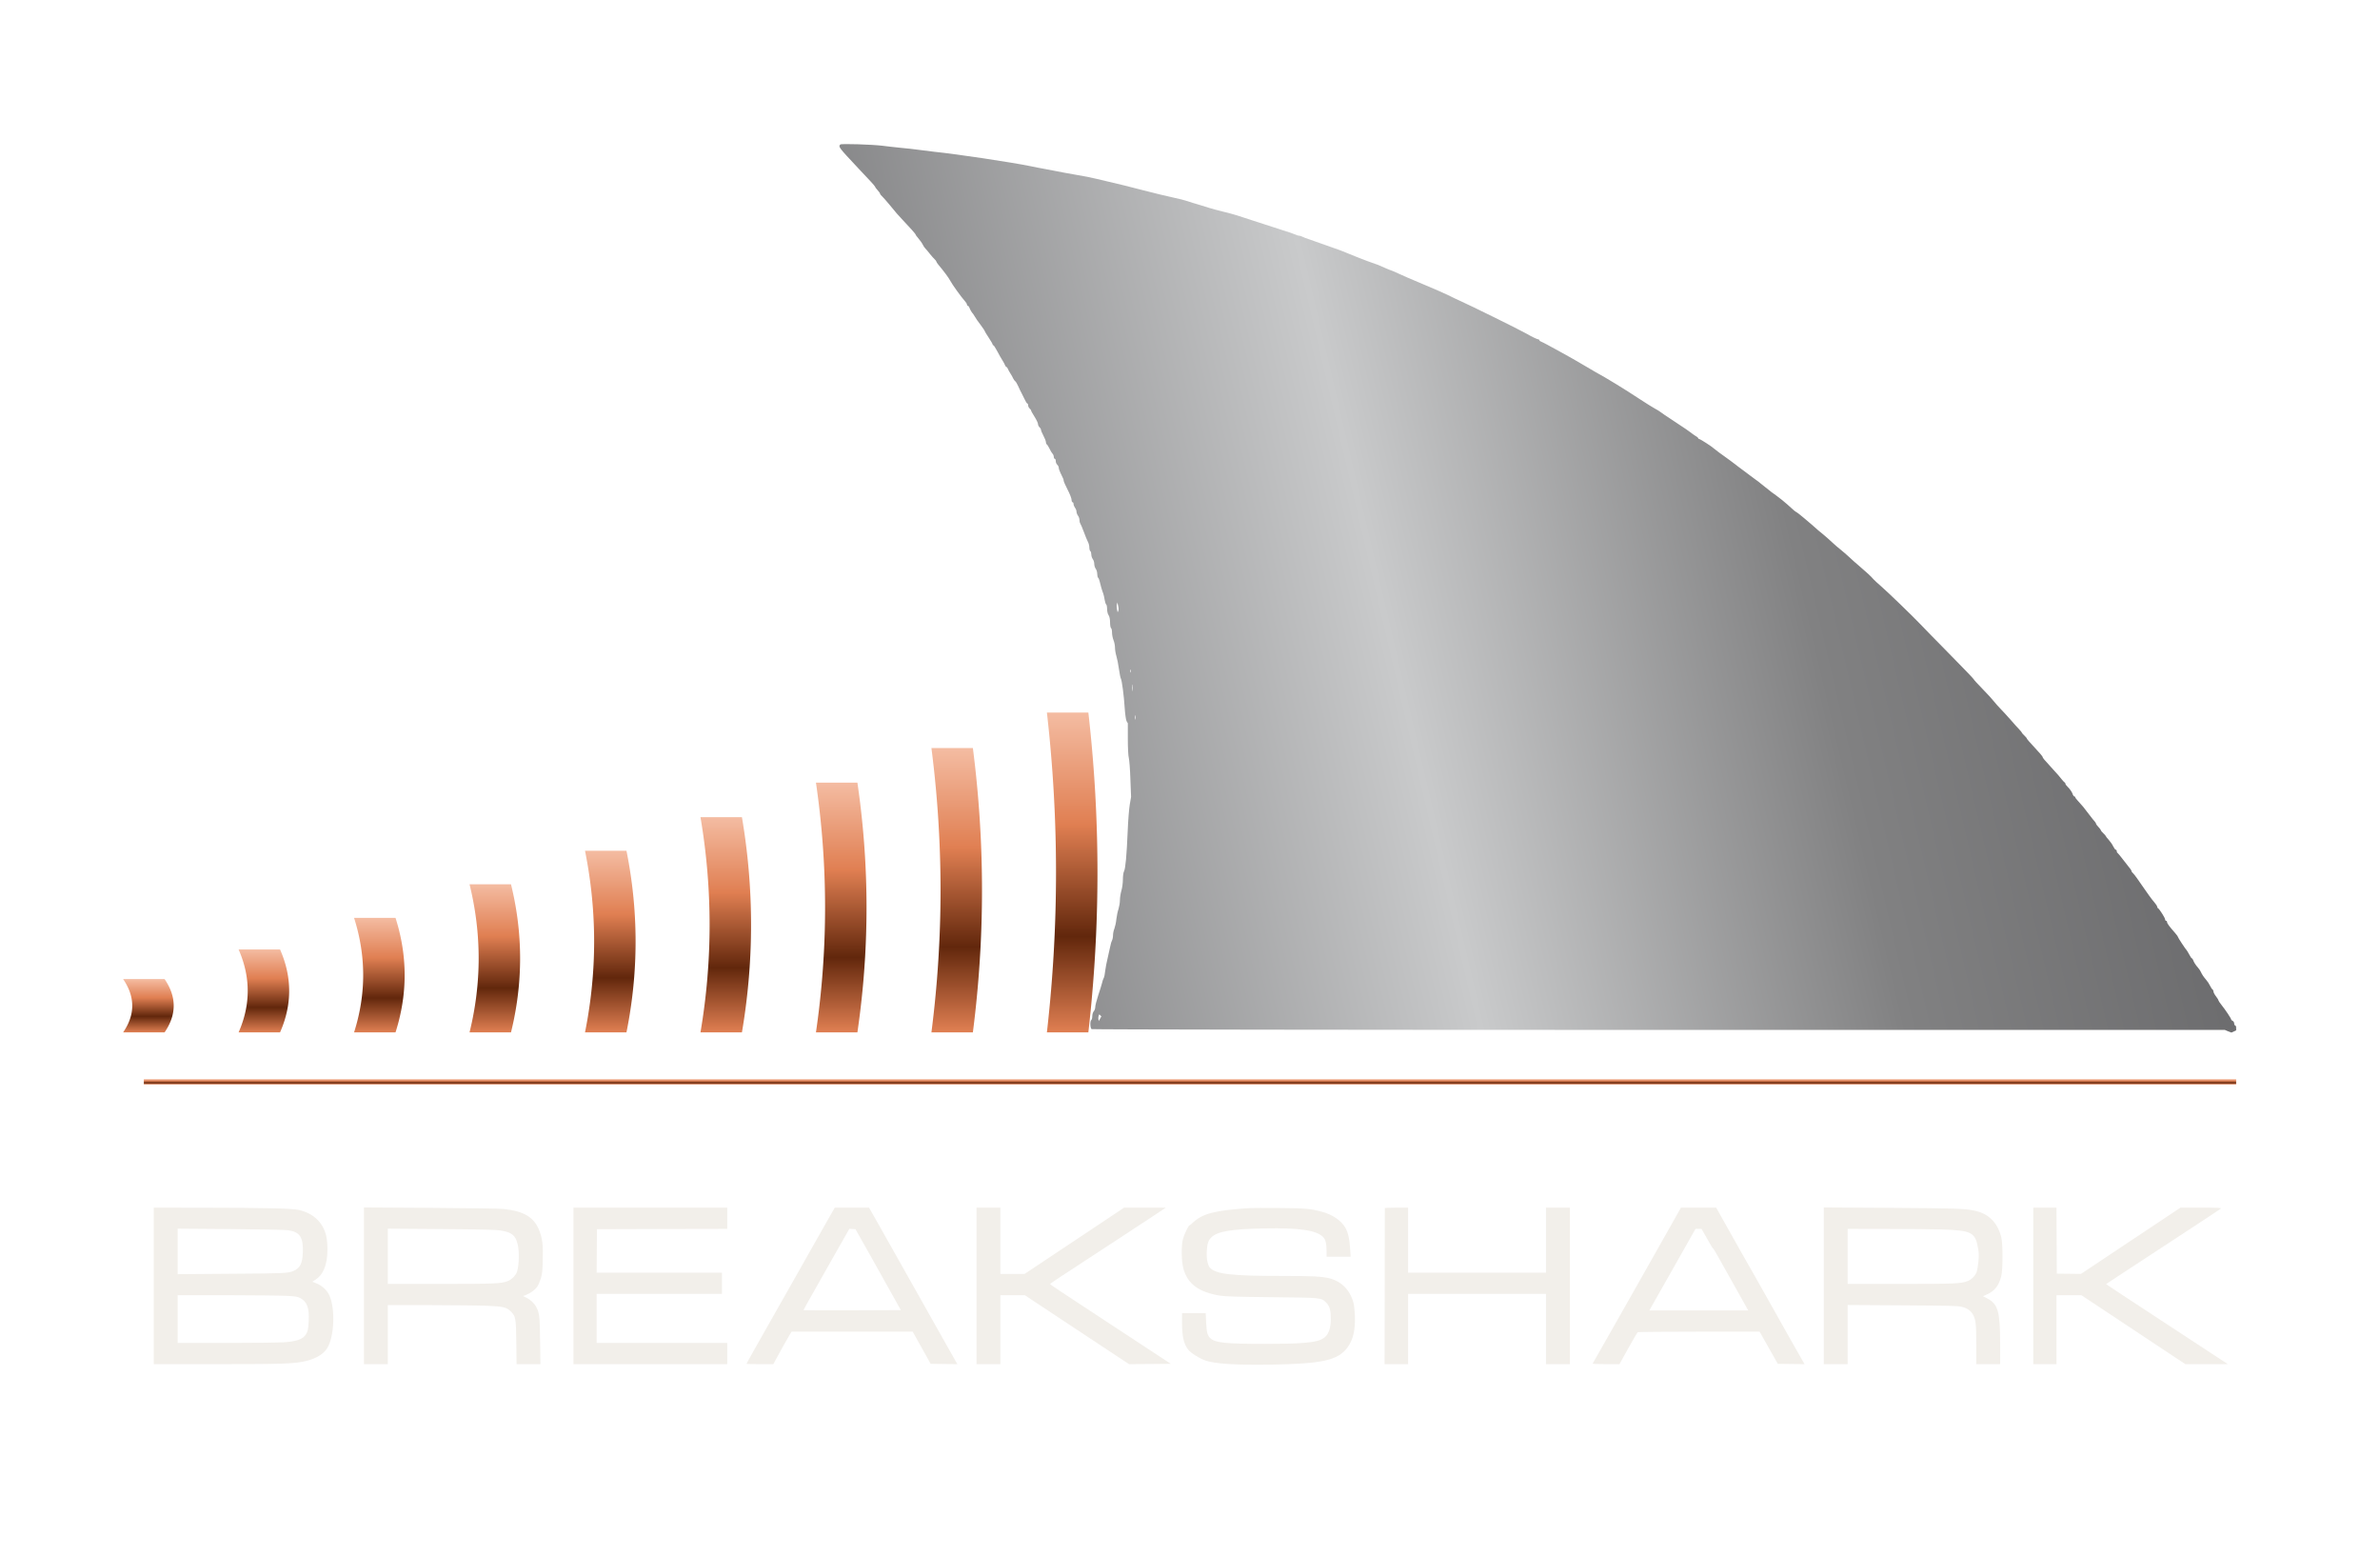
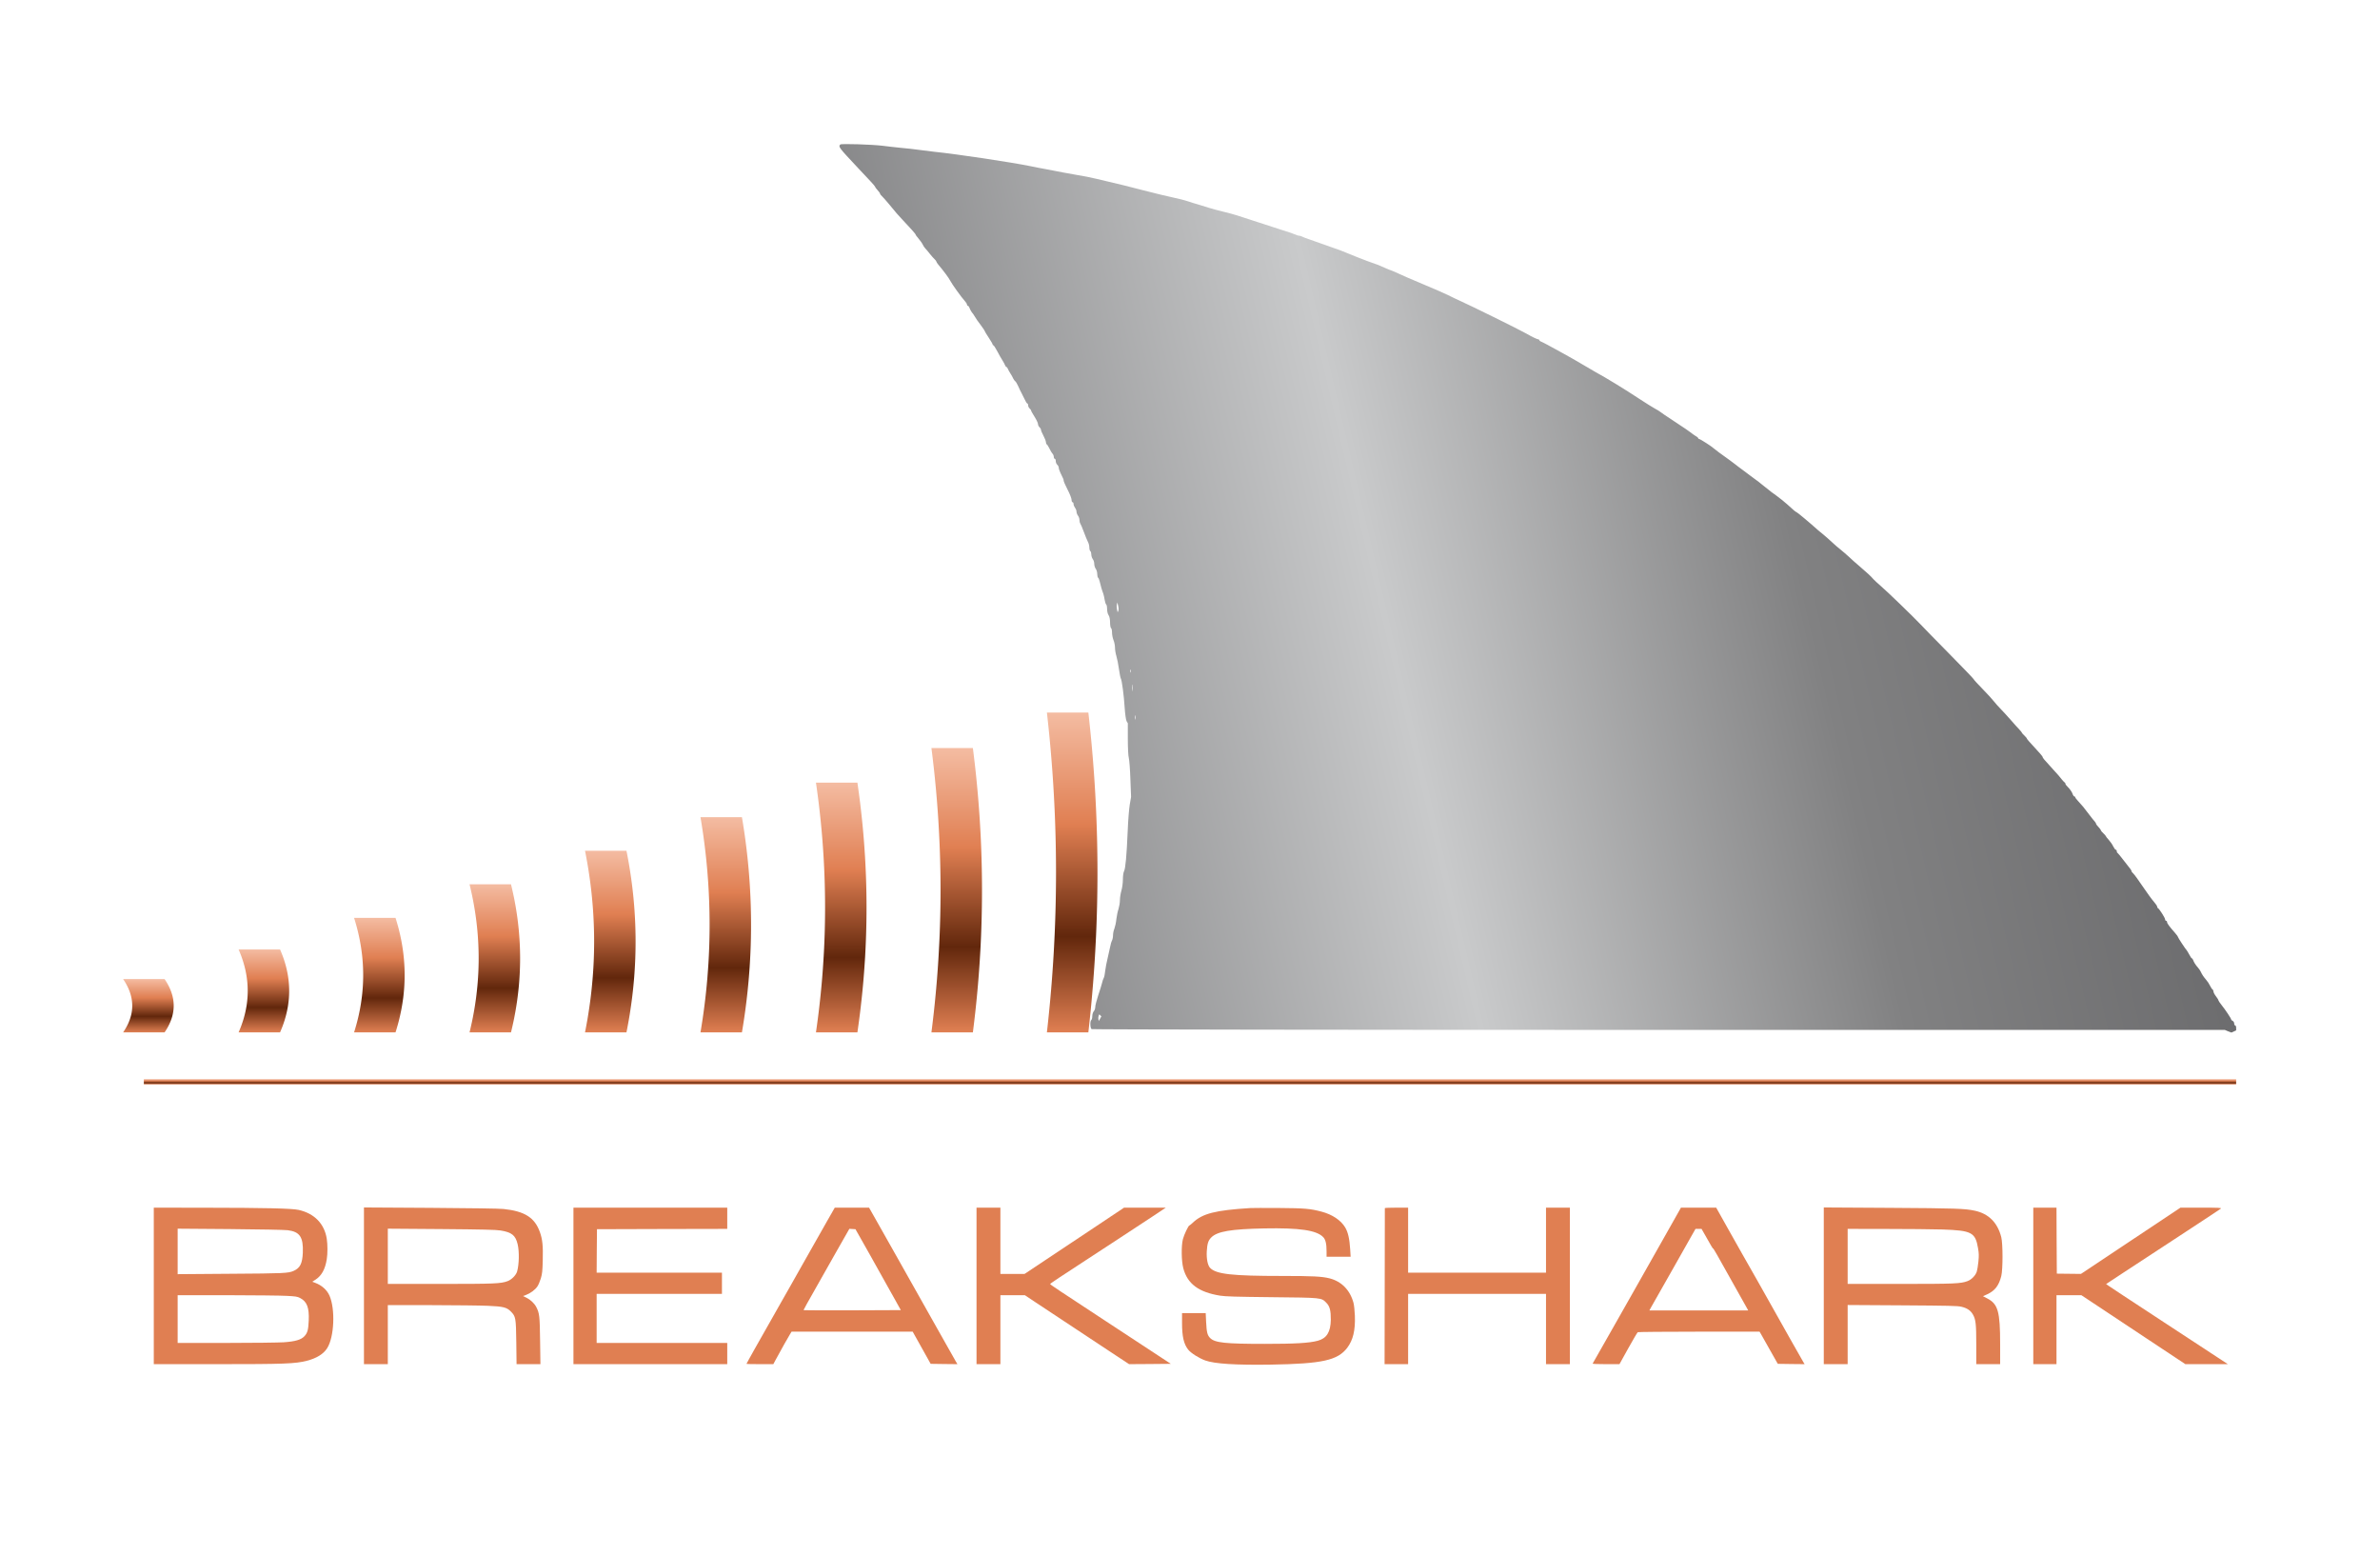
<svg xmlns="http://www.w3.org/2000/svg" width="3640" height="2378" viewBox="0 0 3640 2378">
  <defs>
    <linearGradient id="goldGrad" x1="0" y1="0" x2="0" y2="1">
      <stop offset="0%" stop-color="#f4bca2" />
      <stop offset="35%" stop-color="#e07f52" />
      <stop offset="70%" stop-color="#62270c" />
      <stop offset="100%" stop-color="#e07f52" />
    </linearGradient>
    <linearGradient id="steelGrad" x1="0" y1="0" x2="1" y2="0.15">
      <stop offset="0%" stop-color="#6B6B6D" />
      <stop offset="45%" stop-color="#C9CACB" />
      <stop offset="75%" stop-color="#818182" />
      <stop offset="100%" stop-color="#6B6B6D" />
    </linearGradient>
  </defs>
  <g transform="translate(220,220) scale(1.509434)">
    <g id="waves" fill="url(#goldGrad)">
      <path d="M 21.00,846.00 L 21.62,846.92 L 22.21,847.83 L 22.78,848.75 L 23.34,849.66 L 23.87,850.58 L 24.38,851.49 L 24.86,852.41 L 25.33,853.32 L 25.78,854.24 L 26.20,855.15 L 26.61,856.07 L 26.99,856.98 L 27.35,857.90 L 27.69,858.81 L 28.01,859.73 L 28.30,860.64 L 28.58,861.56 L 28.84,862.47 L 29.07,863.39 L 29.28,864.31 L 29.47,865.22 L 29.64,866.14 L 29.79,867.05 L 29.92,867.97 L 30.02,868.88 L 30.11,869.80 L 30.17,870.71 L 30.22,871.63 L 30.24,872.54 L 30.24,873.46 L 30.22,874.37 L 30.17,875.29 L 30.11,876.20 L 30.02,877.12 L 29.92,878.03 L 29.79,878.95 L 29.64,879.86 L 29.47,880.78 L 29.28,881.69 L 29.07,882.61 L 28.84,883.53 L 28.58,884.44 L 28.30,885.36 L 28.01,886.27 L 27.69,887.19 L 27.35,888.10 L 26.99,889.02 L 26.61,889.93 L 26.20,890.85 L 25.78,891.76 L 25.33,892.68 L 24.86,893.59 L 24.38,894.51 L 23.87,895.42 L 23.34,896.34 L 22.78,897.25 L 22.21,898.17 L 21.62,899.08 L 21.00,900.00 L -21.00,900.00 L -20.38,899.08 L -19.79,898.17 L -19.22,897.25 L -18.66,896.34 L -18.13,895.42 L -17.62,894.51 L -17.14,893.59 L -16.67,892.68 L -16.22,891.76 L -15.80,890.85 L -15.39,889.93 L -15.01,889.02 L -14.65,888.10 L -14.31,887.19 L -13.99,886.27 L -13.70,885.36 L -13.42,884.44 L -13.16,883.53 L -12.93,882.61 L -12.72,881.69 L -12.53,880.78 L -12.36,879.86 L -12.21,878.95 L -12.08,878.03 L -11.98,877.12 L -11.89,876.20 L -11.83,875.29 L -11.78,874.37 L -11.76,873.46 L -11.76,872.54 L -11.78,871.63 L -11.83,870.71 L -11.89,869.80 L -11.98,868.88 L -12.08,867.97 L -12.21,867.05 L -12.36,866.14 L -12.53,865.22 L -12.72,864.31 L -12.93,863.39 L -13.16,862.47 L -13.42,861.56 L -13.70,860.64 L -13.99,859.73 L -14.31,858.81 L -14.65,857.90 L -15.01,856.98 L -15.39,856.07 L -15.80,855.15 L -16.22,854.24 L -16.67,853.32 L -17.14,852.41 L -17.62,851.49 L -18.13,850.58 L -18.66,849.66 L -19.22,848.75 L -19.79,847.83 L -20.38,846.92 L -21.00,846.00 Z" />
      <path d="M 138.00,816.00 L 138.62,817.42 L 139.21,818.85 L 139.78,820.27 L 140.34,821.69 L 140.87,823.12 L 141.38,824.54 L 141.86,825.97 L 142.33,827.39 L 142.78,828.81 L 143.20,830.24 L 143.61,831.66 L 143.99,833.08 L 144.35,834.51 L 144.69,835.93 L 145.01,837.36 L 145.30,838.78 L 145.58,840.20 L 145.84,841.63 L 146.07,843.05 L 146.28,844.47 L 146.47,845.90 L 146.64,847.32 L 146.79,848.75 L 146.92,850.17 L 147.02,851.59 L 147.11,853.02 L 147.17,854.44 L 147.22,855.86 L 147.24,857.29 L 147.24,858.71 L 147.22,860.14 L 147.17,861.56 L 147.11,862.98 L 147.02,864.41 L 146.92,865.83 L 146.79,867.25 L 146.64,868.68 L 146.47,870.10 L 146.28,871.53 L 146.07,872.95 L 145.84,874.37 L 145.58,875.80 L 145.30,877.22 L 145.01,878.64 L 144.69,880.07 L 144.35,881.49 L 143.99,882.92 L 143.61,884.34 L 143.20,885.76 L 142.78,887.19 L 142.33,888.61 L 141.86,890.03 L 141.38,891.46 L 140.87,892.88 L 140.34,894.31 L 139.78,895.73 L 139.21,897.15 L 138.62,898.58 L 138.00,900.00 L 96.00,900.00 L 96.62,898.58 L 97.21,897.15 L 97.78,895.73 L 98.34,894.31 L 98.87,892.88 L 99.38,891.46 L 99.86,890.03 L 100.33,888.61 L 100.78,887.19 L 101.20,885.76 L 101.61,884.34 L 101.99,882.92 L 102.35,881.49 L 102.69,880.07 L 103.01,878.64 L 103.30,877.22 L 103.58,875.80 L 103.84,874.37 L 104.07,872.95 L 104.28,871.53 L 104.47,870.10 L 104.64,868.68 L 104.79,867.25 L 104.92,865.83 L 105.02,864.41 L 105.11,862.98 L 105.17,861.56 L 105.22,860.14 L 105.24,858.71 L 105.24,857.29 L 105.22,855.86 L 105.17,854.44 L 105.11,853.02 L 105.02,851.59 L 104.92,850.17 L 104.79,848.75 L 104.64,847.32 L 104.47,845.90 L 104.28,844.47 L 104.07,843.05 L 103.84,841.63 L 103.58,840.20 L 103.30,838.78 L 103.01,837.36 L 102.69,835.93 L 102.35,834.51 L 101.99,833.08 L 101.61,831.66 L 101.20,830.24 L 100.78,828.81 L 100.33,827.39 L 99.86,825.97 L 99.38,824.54 L 98.87,823.12 L 98.34,821.69 L 97.78,820.27 L 97.21,818.85 L 96.62,817.42 L 96.00,816.00 Z" />
      <path d="M 255.00,784.00 L 255.62,785.97 L 256.21,787.93 L 256.78,789.90 L 257.34,791.86 L 257.87,793.83 L 258.38,795.80 L 258.86,797.76 L 259.33,799.73 L 259.78,801.69 L 260.20,803.66 L 260.61,805.63 L 260.99,807.59 L 261.35,809.56 L 261.69,811.53 L 262.01,813.49 L 262.30,815.46 L 262.58,817.42 L 262.84,819.39 L 263.07,821.36 L 263.28,823.32 L 263.47,825.29 L 263.64,827.25 L 263.79,829.22 L 263.92,831.19 L 264.02,833.15 L 264.11,835.12 L 264.17,837.08 L 264.22,839.05 L 264.24,841.02 L 264.24,842.98 L 264.22,844.95 L 264.17,846.92 L 264.11,848.88 L 264.02,850.85 L 263.92,852.81 L 263.79,854.78 L 263.64,856.75 L 263.47,858.71 L 263.28,860.68 L 263.07,862.64 L 262.84,864.61 L 262.58,866.58 L 262.30,868.54 L 262.01,870.51 L 261.69,872.47 L 261.35,874.44 L 260.99,876.41 L 260.61,878.37 L 260.20,880.34 L 259.78,882.31 L 259.33,884.27 L 258.86,886.24 L 258.38,888.20 L 257.87,890.17 L 257.34,892.14 L 256.78,894.10 L 256.21,896.07 L 255.62,898.03 L 255.00,900.00 L 213.00,900.00 L 213.62,898.03 L 214.21,896.07 L 214.78,894.10 L 215.34,892.14 L 215.87,890.17 L 216.38,888.20 L 216.86,886.24 L 217.33,884.27 L 217.78,882.31 L 218.20,880.34 L 218.61,878.37 L 218.99,876.41 L 219.35,874.44 L 219.69,872.47 L 220.01,870.51 L 220.30,868.54 L 220.58,866.58 L 220.84,864.61 L 221.07,862.64 L 221.28,860.68 L 221.47,858.71 L 221.64,856.75 L 221.79,854.78 L 221.92,852.81 L 222.02,850.85 L 222.11,848.88 L 222.17,846.92 L 222.22,844.95 L 222.24,842.98 L 222.24,841.02 L 222.22,839.05 L 222.17,837.08 L 222.11,835.12 L 222.02,833.15 L 221.92,831.19 L 221.79,829.22 L 221.64,827.25 L 221.47,825.29 L 221.28,823.32 L 221.07,821.36 L 220.84,819.39 L 220.58,817.42 L 220.30,815.46 L 220.01,813.49 L 219.69,811.53 L 219.35,809.56 L 218.99,807.59 L 218.61,805.63 L 218.20,803.66 L 217.78,801.69 L 217.33,799.73 L 216.86,797.76 L 216.38,795.80 L 215.87,793.83 L 215.34,791.86 L 214.78,789.90 L 214.21,787.93 L 213.62,785.97 L 213.00,784.00 Z" />
      <path d="M 372.00,750.00 L 372.62,752.54 L 373.21,755.08 L 373.78,757.63 L 374.34,760.17 L 374.87,762.71 L 375.38,765.25 L 375.86,767.80 L 376.33,770.34 L 376.78,772.88 L 377.20,775.42 L 377.61,777.97 L 377.99,780.51 L 378.35,783.05 L 378.69,785.59 L 379.01,788.14 L 379.30,790.68 L 379.58,793.22 L 379.84,795.76 L 380.07,798.31 L 380.28,800.85 L 380.47,803.39 L 380.64,805.93 L 380.79,808.47 L 380.92,811.02 L 381.02,813.56 L 381.11,816.10 L 381.17,818.64 L 381.22,821.19 L 381.24,823.73 L 381.24,826.27 L 381.22,828.81 L 381.17,831.36 L 381.11,833.90 L 381.02,836.44 L 380.92,838.98 L 380.79,841.53 L 380.64,844.07 L 380.47,846.61 L 380.28,849.15 L 380.07,851.69 L 379.84,854.24 L 379.58,856.78 L 379.30,859.32 L 379.01,861.86 L 378.69,864.41 L 378.35,866.95 L 377.99,869.49 L 377.61,872.03 L 377.20,874.58 L 376.78,877.12 L 376.33,879.66 L 375.86,882.20 L 375.38,884.75 L 374.87,887.29 L 374.34,889.83 L 373.78,892.37 L 373.21,894.92 L 372.62,897.46 L 372.00,900.00 L 330.00,900.00 L 330.62,897.46 L 331.21,894.92 L 331.78,892.37 L 332.34,889.83 L 332.87,887.29 L 333.38,884.75 L 333.86,882.20 L 334.33,879.66 L 334.78,877.12 L 335.20,874.58 L 335.61,872.03 L 335.99,869.49 L 336.35,866.95 L 336.69,864.41 L 337.01,861.86 L 337.30,859.32 L 337.58,856.78 L 337.84,854.24 L 338.07,851.69 L 338.28,849.15 L 338.47,846.61 L 338.64,844.07 L 338.79,841.53 L 338.92,838.98 L 339.02,836.44 L 339.11,833.90 L 339.17,831.36 L 339.22,828.81 L 339.24,826.27 L 339.24,823.73 L 339.22,821.19 L 339.17,818.64 L 339.11,816.10 L 339.02,813.56 L 338.92,811.02 L 338.79,808.47 L 338.64,805.93 L 338.47,803.39 L 338.28,800.85 L 338.07,798.31 L 337.84,795.76 L 337.58,793.22 L 337.30,790.68 L 337.01,788.14 L 336.69,785.59 L 336.35,783.05 L 335.99,780.51 L 335.61,777.97 L 335.20,775.42 L 334.78,772.88 L 334.33,770.34 L 333.86,767.80 L 333.38,765.25 L 332.87,762.71 L 332.34,760.17 L 331.78,757.63 L 331.21,755.08 L 330.62,752.54 L 330.00,750.00 Z" />
      <path d="M 489.00,716.00 L 489.62,719.12 L 490.21,722.24 L 490.78,725.36 L 491.34,728.47 L 491.87,731.59 L 492.38,734.71 L 492.86,737.83 L 493.33,740.95 L 493.78,744.07 L 494.20,747.19 L 494.61,750.31 L 494.99,753.42 L 495.35,756.54 L 495.69,759.66 L 496.01,762.78 L 496.30,765.90 L 496.58,769.02 L 496.84,772.14 L 497.07,775.25 L 497.28,778.37 L 497.47,781.49 L 497.64,784.61 L 497.79,787.73 L 497.92,790.85 L 498.02,793.97 L 498.11,797.08 L 498.17,800.20 L 498.22,803.32 L 498.24,806.44 L 498.24,809.56 L 498.22,812.68 L 498.17,815.80 L 498.11,818.92 L 498.02,822.03 L 497.92,825.15 L 497.79,828.27 L 497.64,831.39 L 497.47,834.51 L 497.28,837.63 L 497.07,840.75 L 496.84,843.86 L 496.58,846.98 L 496.30,850.10 L 496.01,853.22 L 495.69,856.34 L 495.35,859.46 L 494.99,862.58 L 494.61,865.69 L 494.20,868.81 L 493.78,871.93 L 493.33,875.05 L 492.86,878.17 L 492.38,881.29 L 491.87,884.41 L 491.34,887.53 L 490.78,890.64 L 490.21,893.76 L 489.62,896.88 L 489.00,900.00 L 447.00,900.00 L 447.62,896.88 L 448.21,893.76 L 448.78,890.64 L 449.34,887.53 L 449.87,884.41 L 450.38,881.29 L 450.86,878.17 L 451.33,875.05 L 451.78,871.93 L 452.20,868.81 L 452.61,865.69 L 452.99,862.58 L 453.35,859.46 L 453.69,856.34 L 454.01,853.22 L 454.30,850.10 L 454.58,846.98 L 454.84,843.86 L 455.07,840.75 L 455.28,837.63 L 455.47,834.51 L 455.64,831.39 L 455.79,828.27 L 455.92,825.15 L 456.02,822.03 L 456.11,818.92 L 456.17,815.80 L 456.22,812.68 L 456.24,809.56 L 456.24,806.44 L 456.22,803.32 L 456.17,800.20 L 456.11,797.08 L 456.02,793.97 L 455.92,790.85 L 455.79,787.73 L 455.64,784.61 L 455.47,781.49 L 455.28,778.37 L 455.07,775.25 L 454.84,772.14 L 454.58,769.02 L 454.30,765.90 L 454.01,762.78 L 453.69,759.66 L 453.35,756.54 L 452.99,753.42 L 452.61,750.31 L 452.20,747.19 L 451.78,744.07 L 451.33,740.95 L 450.86,737.83 L 450.38,734.71 L 449.87,731.59 L 449.34,728.47 L 448.78,725.36 L 448.21,722.24 L 447.62,719.12 L 447.00,716.00 Z" />
      <path d="M 606.00,682.00 L 606.62,685.69 L 607.21,689.39 L 607.78,693.08 L 608.34,696.78 L 608.87,700.47 L 609.38,704.17 L 609.86,707.86 L 610.33,711.56 L 610.78,715.25 L 611.20,718.95 L 611.61,722.64 L 611.99,726.34 L 612.35,730.03 L 612.69,733.73 L 613.01,737.42 L 613.30,741.12 L 613.58,744.81 L 613.84,748.51 L 614.07,752.20 L 614.28,755.90 L 614.47,759.59 L 614.64,763.29 L 614.79,766.98 L 614.92,770.68 L 615.02,774.37 L 615.11,778.07 L 615.17,781.76 L 615.22,785.46 L 615.24,789.15 L 615.24,792.85 L 615.22,796.54 L 615.17,800.24 L 615.11,803.93 L 615.02,807.63 L 614.92,811.32 L 614.79,815.02 L 614.64,818.71 L 614.47,822.41 L 614.28,826.10 L 614.07,829.80 L 613.84,833.49 L 613.58,837.19 L 613.30,840.88 L 613.01,844.58 L 612.69,848.27 L 612.35,851.97 L 611.99,855.66 L 611.61,859.36 L 611.20,863.05 L 610.78,866.75 L 610.33,870.44 L 609.86,874.14 L 609.38,877.83 L 608.87,881.53 L 608.34,885.22 L 607.78,888.92 L 607.21,892.61 L 606.62,896.31 L 606.00,900.00 L 564.00,900.00 L 564.62,896.31 L 565.21,892.61 L 565.78,888.92 L 566.34,885.22 L 566.87,881.53 L 567.38,877.83 L 567.86,874.14 L 568.33,870.44 L 568.78,866.75 L 569.20,863.05 L 569.61,859.36 L 569.99,855.66 L 570.35,851.97 L 570.69,848.27 L 571.01,844.58 L 571.30,840.88 L 571.58,837.19 L 571.84,833.49 L 572.07,829.80 L 572.28,826.10 L 572.47,822.41 L 572.64,818.71 L 572.79,815.02 L 572.92,811.32 L 573.02,807.63 L 573.11,803.93 L 573.17,800.24 L 573.22,796.54 L 573.24,792.85 L 573.24,789.15 L 573.22,785.46 L 573.17,781.76 L 573.11,778.07 L 573.02,774.37 L 572.92,770.68 L 572.79,766.98 L 572.64,763.29 L 572.47,759.59 L 572.28,755.90 L 572.07,752.20 L 571.84,748.51 L 571.58,744.81 L 571.30,741.12 L 571.01,737.42 L 570.69,733.73 L 570.35,730.03 L 569.99,726.34 L 569.61,722.64 L 569.20,718.95 L 568.78,715.25 L 568.33,711.56 L 567.86,707.86 L 567.38,704.17 L 566.87,700.47 L 566.34,696.78 L 565.78,693.08 L 565.21,689.39 L 564.62,685.69 L 564.00,682.00 Z" />
      <path d="M 723.00,647.00 L 723.62,651.29 L 724.21,655.58 L 724.78,659.86 L 725.34,664.15 L 725.87,668.44 L 726.38,672.73 L 726.86,677.02 L 727.33,681.31 L 727.78,685.59 L 728.20,689.88 L 728.61,694.17 L 728.99,698.46 L 729.35,702.75 L 729.69,707.03 L 730.01,711.32 L 730.30,715.61 L 730.58,719.90 L 730.84,724.19 L 731.07,728.47 L 731.28,732.76 L 731.47,737.05 L 731.64,741.34 L 731.79,745.63 L 731.92,749.92 L 732.02,754.20 L 732.11,758.49 L 732.17,762.78 L 732.22,767.07 L 732.24,771.36 L 732.24,775.64 L 732.22,779.93 L 732.17,784.22 L 732.11,788.51 L 732.02,792.80 L 731.92,797.08 L 731.79,801.37 L 731.64,805.66 L 731.47,809.95 L 731.28,814.24 L 731.07,818.53 L 730.84,822.81 L 730.58,827.10 L 730.30,831.39 L 730.01,835.68 L 729.69,839.97 L 729.35,844.25 L 728.99,848.54 L 728.61,852.83 L 728.20,857.12 L 727.78,861.41 L 727.33,865.69 L 726.86,869.98 L 726.38,874.27 L 725.87,878.56 L 725.34,882.85 L 724.78,887.14 L 724.21,891.42 L 723.62,895.71 L 723.00,900.00 L 681.00,900.00 L 681.62,895.71 L 682.21,891.42 L 682.78,887.14 L 683.34,882.85 L 683.87,878.56 L 684.38,874.27 L 684.86,869.98 L 685.33,865.69 L 685.78,861.41 L 686.20,857.12 L 686.61,852.83 L 686.99,848.54 L 687.35,844.25 L 687.69,839.97 L 688.01,835.68 L 688.30,831.39 L 688.58,827.10 L 688.84,822.81 L 689.07,818.53 L 689.28,814.24 L 689.47,809.95 L 689.64,805.66 L 689.79,801.37 L 689.92,797.08 L 690.02,792.80 L 690.11,788.51 L 690.17,784.22 L 690.22,779.93 L 690.24,775.64 L 690.24,771.36 L 690.22,767.07 L 690.17,762.78 L 690.11,758.49 L 690.02,754.20 L 689.92,749.92 L 689.79,745.63 L 689.64,741.34 L 689.47,737.05 L 689.28,732.76 L 689.07,728.47 L 688.84,724.19 L 688.58,719.90 L 688.30,715.61 L 688.01,711.32 L 687.69,707.03 L 687.35,702.75 L 686.99,698.46 L 686.61,694.17 L 686.20,689.88 L 685.78,685.59 L 685.33,681.31 L 684.86,677.02 L 684.38,672.73 L 683.87,668.44 L 683.34,664.15 L 682.78,659.86 L 682.21,655.58 L 681.62,651.29 L 681.00,647.00 Z" />
      <path d="M 840.00,612.00 L 840.62,616.88 L 841.21,621.76 L 841.78,626.64 L 842.34,631.53 L 842.87,636.41 L 843.38,641.29 L 843.86,646.17 L 844.33,651.05 L 844.78,655.93 L 845.20,660.81 L 845.61,665.69 L 845.99,670.58 L 846.35,675.46 L 846.69,680.34 L 847.01,685.22 L 847.30,690.10 L 847.58,694.98 L 847.84,699.86 L 848.07,704.75 L 848.28,709.63 L 848.47,714.51 L 848.64,719.39 L 848.79,724.27 L 848.92,729.15 L 849.02,734.03 L 849.11,738.92 L 849.17,743.80 L 849.22,748.68 L 849.24,753.56 L 849.24,758.44 L 849.22,763.32 L 849.17,768.20 L 849.11,773.08 L 849.02,777.97 L 848.92,782.85 L 848.79,787.73 L 848.64,792.61 L 848.47,797.49 L 848.28,802.37 L 848.07,807.25 L 847.84,812.14 L 847.58,817.02 L 847.30,821.90 L 847.01,826.78 L 846.69,831.66 L 846.35,836.54 L 845.99,841.42 L 845.61,846.31 L 845.20,851.19 L 844.78,856.07 L 844.33,860.95 L 843.86,865.83 L 843.38,870.71 L 842.87,875.59 L 842.34,880.47 L 841.78,885.36 L 841.21,890.24 L 840.62,895.12 L 840.00,900.00 L 798.00,900.00 L 798.62,895.12 L 799.21,890.24 L 799.78,885.36 L 800.34,880.47 L 800.87,875.59 L 801.38,870.71 L 801.86,865.83 L 802.33,860.95 L 802.78,856.07 L 803.20,851.19 L 803.61,846.31 L 803.99,841.42 L 804.35,836.54 L 804.69,831.66 L 805.01,826.78 L 805.30,821.90 L 805.58,817.02 L 805.84,812.14 L 806.07,807.25 L 806.28,802.37 L 806.47,797.49 L 806.64,792.61 L 806.79,787.73 L 806.92,782.85 L 807.02,777.97 L 807.11,773.08 L 807.17,768.20 L 807.22,763.32 L 807.24,758.44 L 807.24,753.56 L 807.22,748.68 L 807.17,743.80 L 807.11,738.92 L 807.02,734.03 L 806.92,729.15 L 806.79,724.27 L 806.64,719.39 L 806.47,714.51 L 806.28,709.63 L 806.07,704.75 L 805.84,699.86 L 805.58,694.98 L 805.30,690.10 L 805.01,685.22 L 804.69,680.34 L 804.35,675.46 L 803.99,670.58 L 803.61,665.69 L 803.20,660.81 L 802.78,655.93 L 802.33,651.05 L 801.86,646.17 L 801.38,641.29 L 800.87,636.41 L 800.34,631.53 L 799.78,626.64 L 799.21,621.76 L 798.62,616.88 L 798.00,612.00 Z" />
      <path d="M 957.00,576.00 L 957.62,581.49 L 958.21,586.98 L 958.78,592.47 L 959.34,597.97 L 959.87,603.46 L 960.38,608.95 L 960.86,614.44 L 961.33,619.93 L 961.78,625.42 L 962.20,630.92 L 962.61,636.41 L 962.99,641.90 L 963.35,647.39 L 963.69,652.88 L 964.01,658.37 L 964.30,663.86 L 964.58,669.36 L 964.84,674.85 L 965.07,680.34 L 965.28,685.83 L 965.47,691.32 L 965.64,696.81 L 965.79,702.31 L 965.92,707.80 L 966.02,713.29 L 966.11,718.78 L 966.17,724.27 L 966.22,729.76 L 966.24,735.25 L 966.24,740.75 L 966.22,746.24 L 966.17,751.73 L 966.11,757.22 L 966.02,762.71 L 965.92,768.20 L 965.79,773.69 L 965.64,779.19 L 965.47,784.68 L 965.28,790.17 L 965.07,795.66 L 964.84,801.15 L 964.58,806.64 L 964.30,812.14 L 964.01,817.63 L 963.69,823.12 L 963.35,828.61 L 962.99,834.10 L 962.61,839.59 L 962.20,845.08 L 961.78,850.58 L 961.33,856.07 L 960.86,861.56 L 960.38,867.05 L 959.87,872.54 L 959.34,878.03 L 958.78,883.53 L 958.21,889.02 L 957.62,894.51 L 957.00,900.00 L 915.00,900.00 L 915.62,894.51 L 916.21,889.02 L 916.78,883.53 L 917.34,878.03 L 917.87,872.54 L 918.38,867.05 L 918.86,861.56 L 919.33,856.07 L 919.78,850.58 L 920.20,845.08 L 920.61,839.59 L 920.99,834.10 L 921.35,828.61 L 921.69,823.12 L 922.01,817.63 L 922.30,812.14 L 922.58,806.64 L 922.84,801.15 L 923.07,795.66 L 923.28,790.17 L 923.47,784.68 L 923.64,779.19 L 923.79,773.69 L 923.92,768.20 L 924.02,762.71 L 924.11,757.22 L 924.17,751.73 L 924.22,746.24 L 924.24,740.75 L 924.24,735.25 L 924.22,729.76 L 924.17,724.27 L 924.11,718.78 L 924.02,713.29 L 923.92,707.80 L 923.79,702.31 L 923.64,696.81 L 923.47,691.32 L 923.28,685.83 L 923.07,680.34 L 922.84,674.85 L 922.58,669.36 L 922.30,663.86 L 922.01,658.37 L 921.69,652.88 L 921.35,647.39 L 920.99,641.90 L 920.61,636.41 L 920.20,630.92 L 919.78,625.42 L 919.33,619.93 L 918.86,614.44 L 918.38,608.95 L 917.87,603.46 L 917.34,597.97 L 916.78,592.47 L 916.21,586.98 L 915.62,581.49 L 915.00,576.00 Z" />
    </g>
    <svg x="705" y="0" width="1415" height="900" viewBox="0 0 1415 900">
      <g transform="translate(0,900) scale(0.1,-0.1)" fill="url(#steelGrad)" stroke="none">
        <path d="M7 8994 c-22 -23 -18 -28 180 -239 42 -44 98 -103 124 -132 27 -28 49 -55 49 -58 0 -4 6 -13 13 -20 27 -31 37 -44 37 -51 0 -4 10 -16 23 -28 12 -12 42 -46 67 -76 79 -96 84 -102 130 -151 86 -91 140 -151 140 -158 0 -3 10 -18 23 -32 23 -27 43 -55 54 -78 3 -8 14 -22 22 -31 9 -9 30 -34 46 -55 17 -21 38 -45 48 -54 9 -8 17 -19 17 -23 0 -4 9 -18 19 -30 58 -69 108 -137 121 -163 17 -34 113 -168 147 -205 13 -14 23 -30 23 -37 0 -7 4 -13 9 -13 5 0 11 -8 15 -17 6 -19 27 -55 37 -63 3 -3 12 -17 20 -31 8 -15 33 -52 57 -82 23 -31 42 -59 42 -63 0 -3 18 -33 40 -66 22 -33 40 -64 40 -69 0 -5 3 -9 8 -9 4 0 22 -28 40 -62 18 -35 42 -76 53 -93 10 -16 22 -38 25 -47 4 -10 10 -18 14 -18 4 0 10 -8 14 -17 3 -10 15 -31 26 -48 11 -16 24 -40 29 -52 5 -11 15 -24 21 -28 6 -4 20 -28 31 -53 11 -26 25 -54 30 -62 5 -8 19 -36 31 -62 12 -27 25 -48 30 -48 4 0 8 -8 8 -19 0 -10 7 -24 15 -31 8 -7 15 -16 15 -21 0 -5 16 -33 35 -63 19 -30 35 -64 35 -74 0 -11 7 -25 15 -32 8 -7 15 -18 15 -26 0 -7 11 -34 25 -60 14 -26 25 -55 25 -65 0 -10 4 -21 10 -24 5 -3 17 -23 27 -43 9 -20 23 -43 30 -50 7 -7 13 -22 13 -33 0 -10 5 -19 10 -19 6 0 10 -11 10 -24 0 -13 7 -29 15 -36 8 -7 15 -21 15 -30 0 -10 8 -33 17 -52 30 -60 33 -68 33 -80 0 -7 18 -48 40 -91 22 -42 40 -88 40 -102 0 -14 5 -25 10 -25 6 0 10 -8 10 -18 0 -10 7 -27 15 -38 8 -10 15 -28 15 -40 0 -11 7 -29 15 -40 8 -10 15 -30 15 -44 0 -15 4 -30 8 -35 5 -6 21 -44 36 -85 15 -41 34 -87 42 -102 8 -14 14 -40 14 -56 0 -17 5 -34 10 -37 6 -3 10 -19 10 -34 0 -15 7 -36 15 -47 8 -10 15 -32 15 -49 0 -16 7 -39 15 -49 8 -11 15 -34 15 -52 0 -18 4 -35 9 -39 5 -3 12 -20 16 -38 8 -36 24 -92 36 -122 4 -11 11 -39 14 -62 4 -24 11 -45 16 -49 5 -3 9 -24 9 -47 0 -23 7 -51 15 -61 9 -12 15 -42 15 -72 0 -29 5 -56 10 -59 6 -3 10 -24 10 -46 0 -22 7 -56 15 -76 8 -19 15 -53 15 -75 0 -22 6 -60 14 -86 8 -26 20 -85 26 -132 7 -47 15 -89 19 -95 11 -18 32 -178 39 -295 4 -63 13 -125 19 -137 l13 -22 0 -158 c0 -87 4 -174 10 -193 5 -19 13 -116 16 -215 l7 -180 -13 -75 c-7 -41 -17 -160 -21 -265 -11 -258 -23 -386 -37 -412 -7 -12 -12 -50 -12 -85 0 -35 -7 -85 -15 -112 -8 -27 -15 -70 -15 -96 0 -26 -7 -66 -14 -89 -8 -22 -18 -69 -22 -103 -3 -35 -13 -78 -20 -97 -8 -18 -14 -49 -14 -68 0 -19 -5 -43 -11 -54 -6 -11 -14 -41 -19 -67 -5 -26 -16 -76 -25 -112 -9 -36 -20 -92 -24 -125 -3 -33 -10 -66 -15 -74 -5 -8 -13 -31 -17 -50 -5 -20 -22 -76 -39 -126 -16 -49 -30 -102 -30 -118 0 -16 -7 -35 -15 -43 -8 -9 -15 -31 -15 -49 0 -19 -5 -37 -10 -40 -14 -9 -12 -82 3 -92 6 -4 2593 -8 5747 -8 l5735 0 33 -14 34 -13 24 11 24 11 0 25 c0 14 -4 25 -10 25 -5 0 -10 9 -10 20 0 11 -7 23 -15 26 -8 4 -15 10 -15 14 0 10 -59 99 -100 150 -17 21 -30 41 -30 45 0 5 -11 23 -25 41 -14 18 -25 39 -25 48 0 8 -4 18 -10 21 -5 3 -16 20 -25 38 -8 18 -25 44 -38 58 -25 29 -43 55 -56 84 -5 11 -17 29 -28 41 -24 27 -42 55 -49 77 -4 9 -9 17 -13 17 -4 0 -15 17 -26 38 -11 20 -22 39 -25 42 -13 13 -90 130 -90 137 0 4 -13 22 -28 39 -60 68 -82 98 -82 111 0 7 -4 13 -10 13 -5 0 -10 7 -10 15 0 15 -59 107 -72 113 -5 2 -8 9 -8 15 0 7 -16 30 -35 52 -20 22 -70 92 -113 155 -42 63 -85 121 -94 129 -10 9 -18 19 -18 24 0 4 -5 13 -10 20 -6 7 -36 46 -68 87 -31 41 -60 76 -64 78 -5 2 -8 10 -8 18 0 8 -4 14 -10 14 -5 0 -16 15 -25 33 -8 18 -29 48 -45 66 -17 18 -30 35 -30 38 0 3 -11 16 -25 29 -14 13 -25 26 -25 29 0 4 -6 13 -12 20 -28 31 -38 44 -38 50 0 4 -6 13 -12 20 -7 8 -18 20 -23 27 -17 21 -79 101 -95 123 -8 10 -30 34 -47 53 -18 19 -33 38 -33 43 0 5 -4 9 -9 9 -5 0 -11 8 -15 17 -8 26 -28 55 -53 80 -13 12 -23 26 -23 32 0 5 -3 11 -8 13 -4 2 -18 17 -31 33 -12 17 -47 57 -78 90 -106 116 -113 125 -113 134 0 5 -36 48 -80 94 -44 47 -80 88 -80 92 0 4 -11 18 -25 31 -14 13 -25 25 -25 28 0 3 -12 18 -27 34 -16 16 -55 60 -88 98 -33 37 -78 87 -100 109 -22 22 -52 56 -67 75 -14 19 -67 77 -117 128 -50 51 -91 96 -91 100 0 4 -112 120 -248 258 -136 138 -268 273 -293 300 -74 78 -340 335 -398 384 -29 25 -63 56 -75 69 -25 30 -72 73 -146 136 -30 25 -75 65 -100 89 -25 23 -65 58 -89 77 -25 19 -65 54 -90 78 -26 24 -63 57 -85 75 -21 17 -43 36 -50 41 -82 74 -215 185 -221 185 -6 0 -30 20 -93 78 -26 24 -76 64 -112 90 -36 25 -70 51 -76 57 -6 5 -26 21 -44 35 -18 14 -38 30 -44 35 -6 6 -27 22 -46 35 -19 14 -42 30 -50 37 -8 6 -44 33 -80 60 -36 26 -67 50 -70 53 -3 3 -30 23 -60 45 -73 51 -164 119 -170 126 -12 13 -130 89 -139 89 -6 0 -11 4 -11 8 0 4 -13 16 -30 25 -16 10 -35 23 -42 30 -7 7 -80 57 -163 111 -82 54 -152 101 -155 105 -3 3 -25 17 -50 30 -25 14 -93 56 -152 95 -145 96 -347 220 -448 274 -19 10 -80 46 -135 79 -55 33 -145 84 -200 114 -55 29 -122 66 -150 82 -27 15 -58 30 -67 34 -10 3 -18 9 -18 14 0 5 -5 9 -10 9 -12 0 -66 26 -125 60 -66 38 -567 285 -675 333 -25 11 -76 35 -113 54 -37 18 -143 65 -235 103 -202 85 -191 81 -275 119 -37 17 -70 31 -73 31 -2 0 -26 9 -52 21 -76 34 -84 37 -135 54 -39 12 -234 89 -322 126 -11 4 -40 15 -65 23 -25 8 -83 29 -130 46 -47 17 -105 38 -130 46 -25 8 -53 19 -62 24 -10 6 -25 10 -33 10 -8 0 -23 4 -33 10 -9 5 -75 28 -147 50 -71 23 -202 65 -290 94 -153 51 -195 64 -285 86 -72 18 -125 32 -150 40 -14 5 -59 19 -100 31 -41 12 -95 28 -120 37 -43 14 -71 21 -165 42 -82 18 -124 28 -285 69 -91 23 -181 46 -200 51 -34 9 -135 33 -273 65 -67 16 -132 29 -235 46 -69 12 -145 26 -209 39 -29 5 -74 14 -100 19 -27 4 -84 16 -128 25 -196 40 -748 123 -975 146 -47 5 -119 14 -160 20 -41 6 -122 15 -180 20 -58 6 -141 15 -185 21 -105 13 -418 23 -428 13z m2817 -4723 l-7 -16 -7 30 c-3 17 -4 39 -1 50 l5 20 8 -34 c5 -18 6 -41 2 -50z m123 -623 c-3 -7 -5 -2 -5 12 0 14 2 19 5 13 2 -7 2 -19 0 -25z m20 -185 c-2 -16 -4 -3 -4 27 0 30 2 43 4 28 2 -16 2 -40 0 -55z m30 -290 c-3 -10 -5 -2 -5 17 0 19 2 27 5 18 2 -10 2 -26 0 -35z m-358 -3034 l-13 -24 -4 18 c-2 10 -1 25 2 34 l7 16 10 -10 11 -11 -13 -23z" />
      </g>
    </svg>
  </g>
  <rect x="220" y="1650" width="3200" height="8" fill="url(#goldGrad)" />
  <g transform="translate(220,1738) scale(1.013942)">
    <svg x="0" y="0" width="3156" height="434" viewBox="0 0 3156 434">
-       <g transform="translate(0,434) scale(0.1,-0.1)" fill="#F2EFEA" stroke="none">
+       <g transform="translate(0,434) scale(0.1,-0.1)" fill="#e07f52" stroke="none">
        <path d="M150 2090 l0 -1180 953 0 c1018 0 1180 6 1355 51 147 37 253 103 308 191 106 168 124 588 34 792 -38 85 -115 154 -212 191 l-48 18 43 27 c97 61 151 157 176 311 14 84 14 221 0 310 -35 226 -187 382 -424 435 -102 23 -512 32 -1412 33 l-773 1 0 -1180z m2020 840 c183 -23 237 -104 228 -339 -7 -163 -41 -231 -138 -274 -79 -36 -146 -39 -952 -44 l-798 -6 0 343 0 343 788 -6 c459 -4 822 -11 872 -17z m-17 -990 c138 -7 164 -11 205 -33 103 -54 138 -145 129 -342 -6 -140 -19 -185 -67 -236 -49 -51 -136 -77 -309 -89 -75 -5 -466 -10 -868 -10 l-733 0 0 360 0 360 743 0 c408 -1 813 -5 900 -10z" />
        <path d="M3320 2091 l0 -1181 180 0 180 0 0 445 0 445 658 0 c361 -1 745 -5 852 -10 233 -10 284 -23 347 -87 73 -75 76 -94 81 -465 l4 -328 180 0 180 0 -5 352 c-5 373 -9 415 -58 510 -28 55 -88 111 -148 140 l-52 25 48 18 c65 24 134 76 168 125 16 22 39 78 53 123 21 71 25 109 29 274 6 216 -4 317 -44 427 -78 217 -230 313 -548 346 -59 7 -516 13 -1102 17 l-1003 6 0 -1182z m2060 835 c169 -27 226 -73 258 -206 27 -113 23 -303 -8 -414 -17 -55 -82 -121 -143 -144 -102 -38 -192 -42 -1014 -42 l-793 0 0 416 0 417 808 -6 c615 -5 827 -10 892 -21z" />
        <path d="M6480 2090 l0 -1180 1160 0 1160 0 0 160 0 160 -985 0 -985 0 0 370 0 370 945 0 945 0 0 160 0 160 -945 0 -945 0 2 328 3 327 983 3 982 2 0 160 0 160 -1160 0 -1160 0 0 -1180z" />
        <path d="M10312 3078 c-60 -106 -158 -278 -217 -383 -59 -104 -136 -239 -170 -300 -34 -60 -113 -200 -175 -310 -62 -110 -127 -225 -145 -255 -18 -30 -85 -149 -150 -265 -65 -115 -174 -308 -242 -427 -67 -120 -123 -220 -123 -223 0 -3 91 -5 203 -5 l202 0 31 58 c80 148 199 361 221 394 l23 38 914 0 913 0 136 -243 135 -242 202 -3 202 -2 -25 42 c-14 24 -34 59 -44 78 -11 19 -49 87 -85 150 -36 63 -78 138 -93 165 -16 28 -45 79 -65 115 -48 85 -167 297 -245 435 -115 205 -242 429 -307 545 -36 63 -78 138 -93 165 -31 55 -147 262 -287 508 l-89 157 -259 0 -258 0 -110 -192z m521 -308 c54 -96 111 -197 127 -225 87 -157 168 -302 260 -465 30 -52 86 -153 126 -225 l72 -130 -731 -3 c-401 -1 -732 0 -734 2 -4 4 31 69 274 496 144 253 166 292 214 378 12 20 62 108 111 195 l90 158 46 -3 46 -3 99 -175z" />
        <path d="M12560 2090 l0 -1180 180 0 180 0 0 520 0 520 184 0 185 0 168 -112 c234 -155 730 -483 1096 -725 l308 -203 314 2 315 3 -193 127 c-229 151 -658 432 -777 510 -84 54 -375 245 -687 452 -90 59 -163 110 -163 114 0 4 60 46 133 94 72 47 251 164 397 260 146 95 389 255 540 353 151 99 365 240 475 312 l200 133 -315 0 -315 0 -750 -500 -750 -499 -182 -1 -183 0 0 500 0 500 -180 0 -180 0 0 -1180z" />
        <path d="M16690 3264 c-530 -33 -721 -82 -868 -221 -24 -22 -47 -41 -50 -41 -15 1 -82 -140 -99 -207 -26 -102 -23 -330 6 -439 62 -235 232 -361 555 -413 82 -13 232 -17 776 -23 765 -8 749 -6 826 -84 52 -51 69 -118 68 -256 -3 -186 -62 -281 -197 -317 -131 -35 -341 -47 -802 -47 -597 0 -750 17 -821 88 -42 42 -53 85 -61 244 l-6 132 -179 0 -178 0 0 -151 c0 -201 26 -314 91 -398 42 -54 166 -132 261 -166 142 -50 457 -70 988 -62 775 13 1007 64 1152 254 88 117 123 264 115 483 -3 77 -12 161 -21 195 -52 192 -180 323 -361 369 -115 29 -256 36 -707 36 -771 0 -1005 27 -1096 123 -35 37 -55 138 -49 247 7 118 22 165 68 211 91 91 295 126 800 136 531 10 787 -27 888 -131 36 -37 51 -100 51 -217 l0 -79 181 0 182 0 -7 113 c-10 159 -32 256 -76 330 -65 108 -194 194 -356 237 -172 45 -251 52 -644 55 -206 1 -400 1 -430 -1z" />
        <path d="M18719 3263 c0 -5 -1 -536 -2 -1180 l-2 -1173 178 0 177 0 0 530 0 530 1040 0 1040 0 0 -530 0 -530 180 0 180 0 0 1180 0 1180 -180 0 -180 0 0 -490 0 -490 -1040 0 -1040 0 0 490 0 490 -175 0 c-96 0 -175 -3 -176 -7z" />
        <path d="M23164 3232 c-11 -20 -129 -228 -261 -462 -132 -234 -317 -560 -410 -725 -93 -165 -217 -383 -275 -485 -58 -102 -163 -286 -233 -410 -70 -124 -129 -228 -132 -232 -2 -5 88 -8 200 -8 l205 0 132 238 c73 130 137 240 144 244 6 4 422 8 924 8 l913 0 22 -37 c12 -21 74 -130 137 -243 l116 -205 202 -3 203 -2 -14 22 c-8 13 -97 169 -198 348 -100 179 -208 370 -239 425 -31 55 -148 262 -259 460 -112 198 -218 385 -236 415 -27 47 -99 174 -212 376 -15 28 -61 110 -102 182 l-74 132 -266 0 -266 0 -21 -38z m376 -359 c97 -174 130 -228 130 -218 0 10 81 -130 208 -360 40 -71 79 -141 87 -155 13 -22 113 -201 203 -362 l32 -58 -745 0 -746 0 29 53 c37 65 98 172 336 592 104 182 220 387 259 458 l72 127 46 0 45 0 44 -77z" />
        <path d="M25340 2091 l0 -1181 180 0 180 0 0 446 0 446 823 -5 c711 -5 831 -7 892 -21 85 -20 138 -55 173 -115 44 -76 52 -140 52 -458 l0 -293 180 0 180 0 0 303 c0 491 -32 604 -194 688 l-65 34 67 30 c114 53 173 131 209 273 25 99 25 488 0 587 -56 220 -190 354 -399 399 -150 32 -284 37 -1275 43 l-1003 6 0 -1182z m1785 850 c447 -15 501 -43 542 -284 13 -77 14 -110 5 -202 -6 -60 -17 -127 -24 -148 -18 -59 -80 -123 -141 -145 -102 -38 -191 -42 -1014 -42 l-793 0 0 415 0 415 583 -1 c320 0 699 -4 842 -8z" />
        <path d="M28500 2090 l0 -1180 175 0 175 0 0 520 0 520 188 0 187 0 240 -159 c132 -88 485 -322 784 -520 l545 -361 320 0 321 0 -165 108 c-91 60 -203 134 -250 164 -47 30 -292 191 -545 357 -253 167 -533 351 -623 409 -90 59 -184 121 -208 138 l-46 32 254 167 c278 183 263 173 968 634 272 178 502 330 510 337 12 12 -34 14 -298 14 l-312 0 -750 -499 -751 -500 -182 2 -182 2 -3 498 -2 497 -175 0 -175 0 0 -1180z" />
      </g>
    </svg>
  </g>
</svg>
